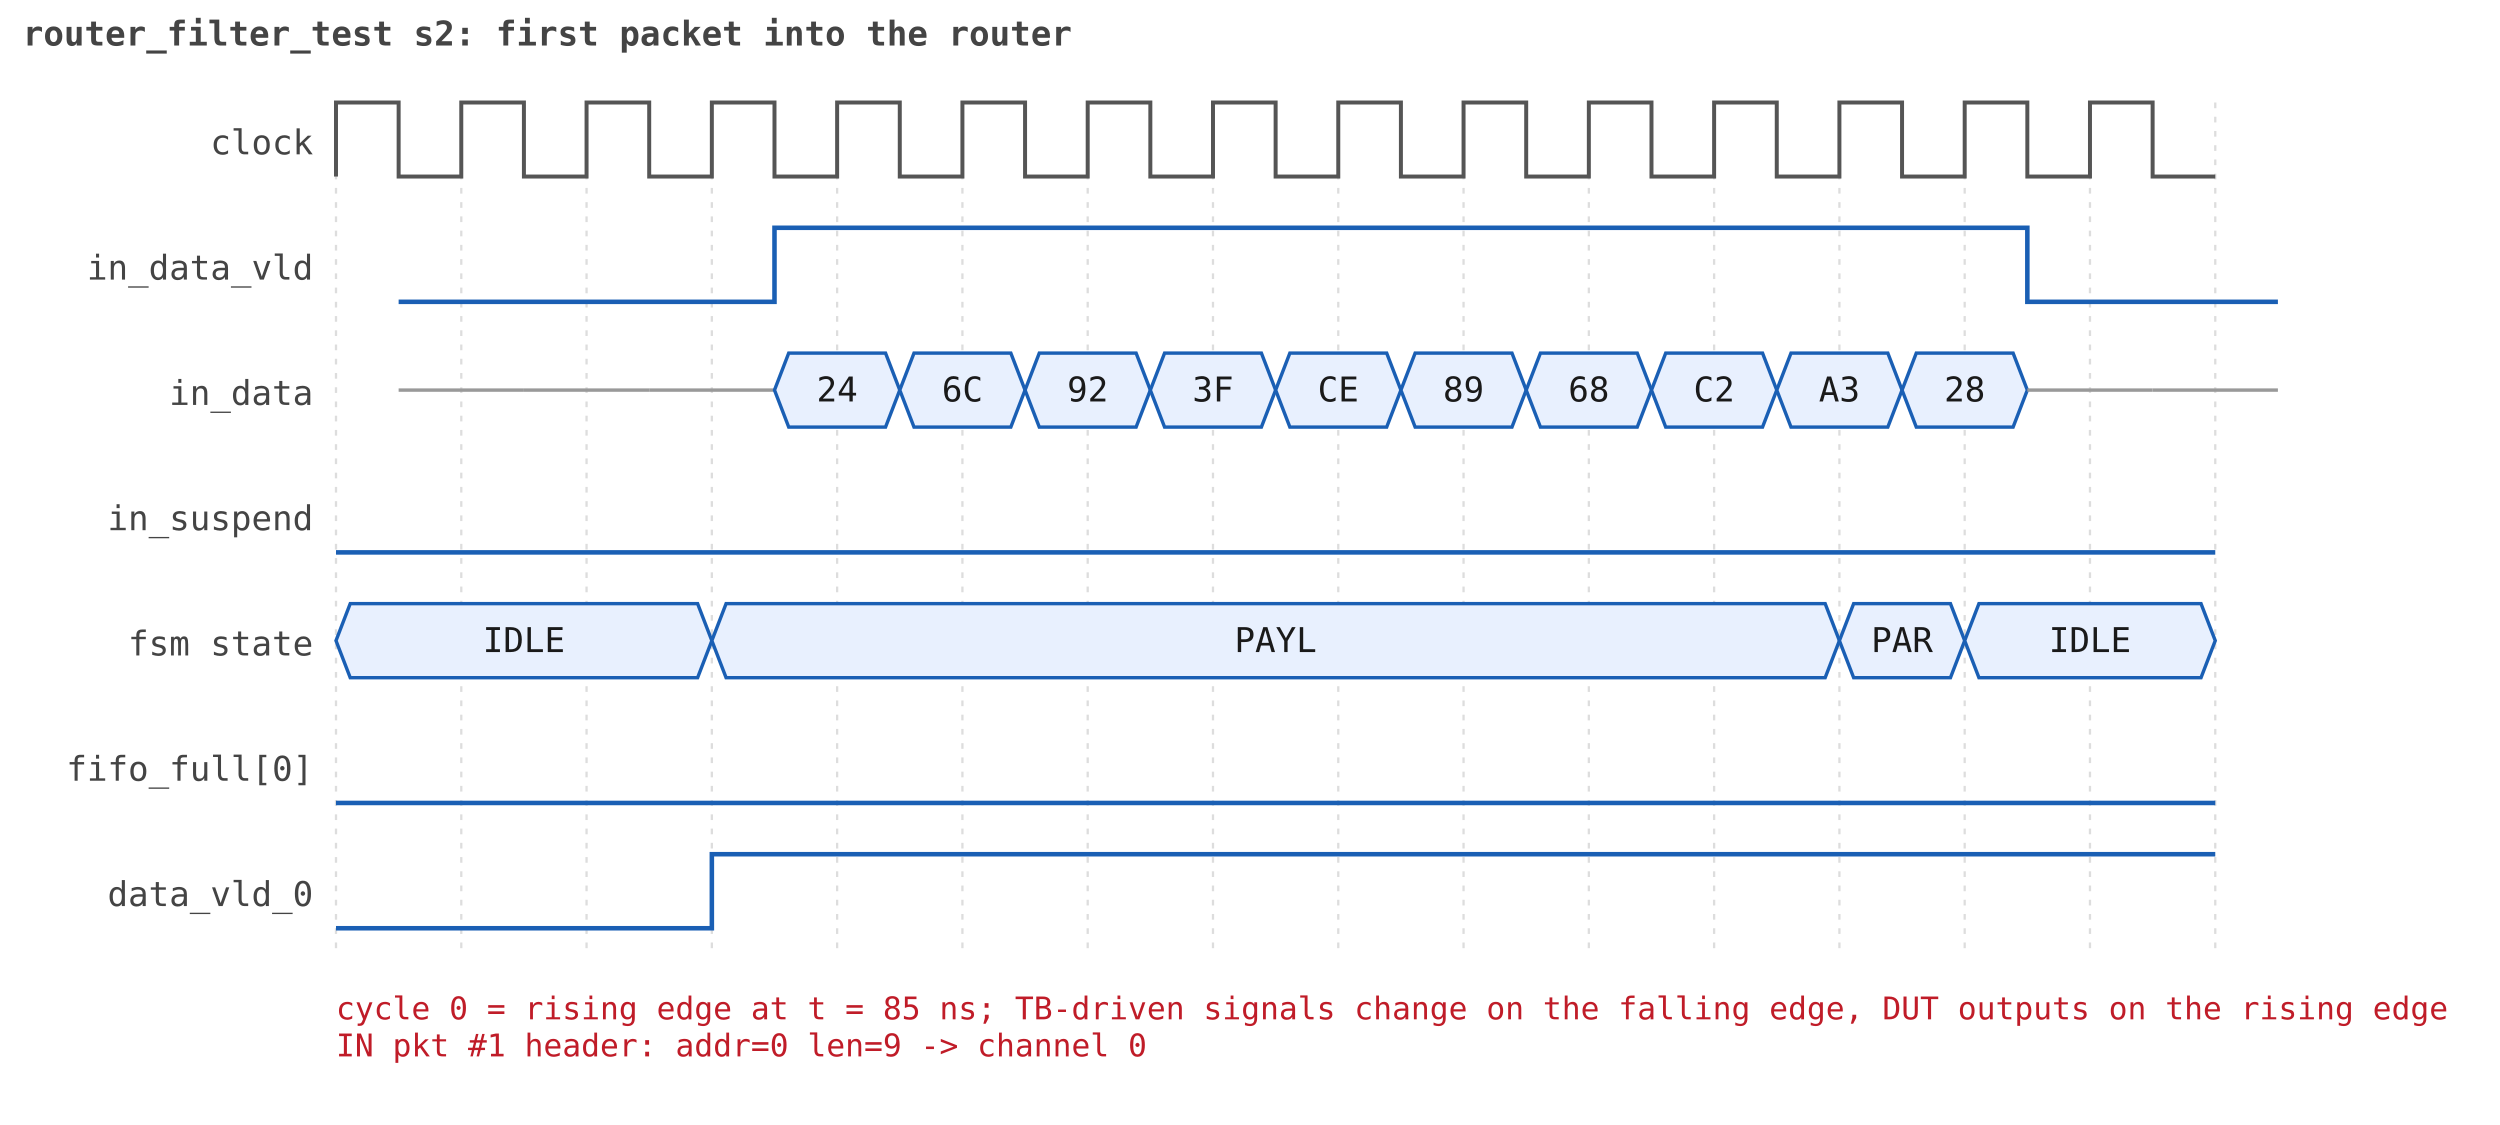
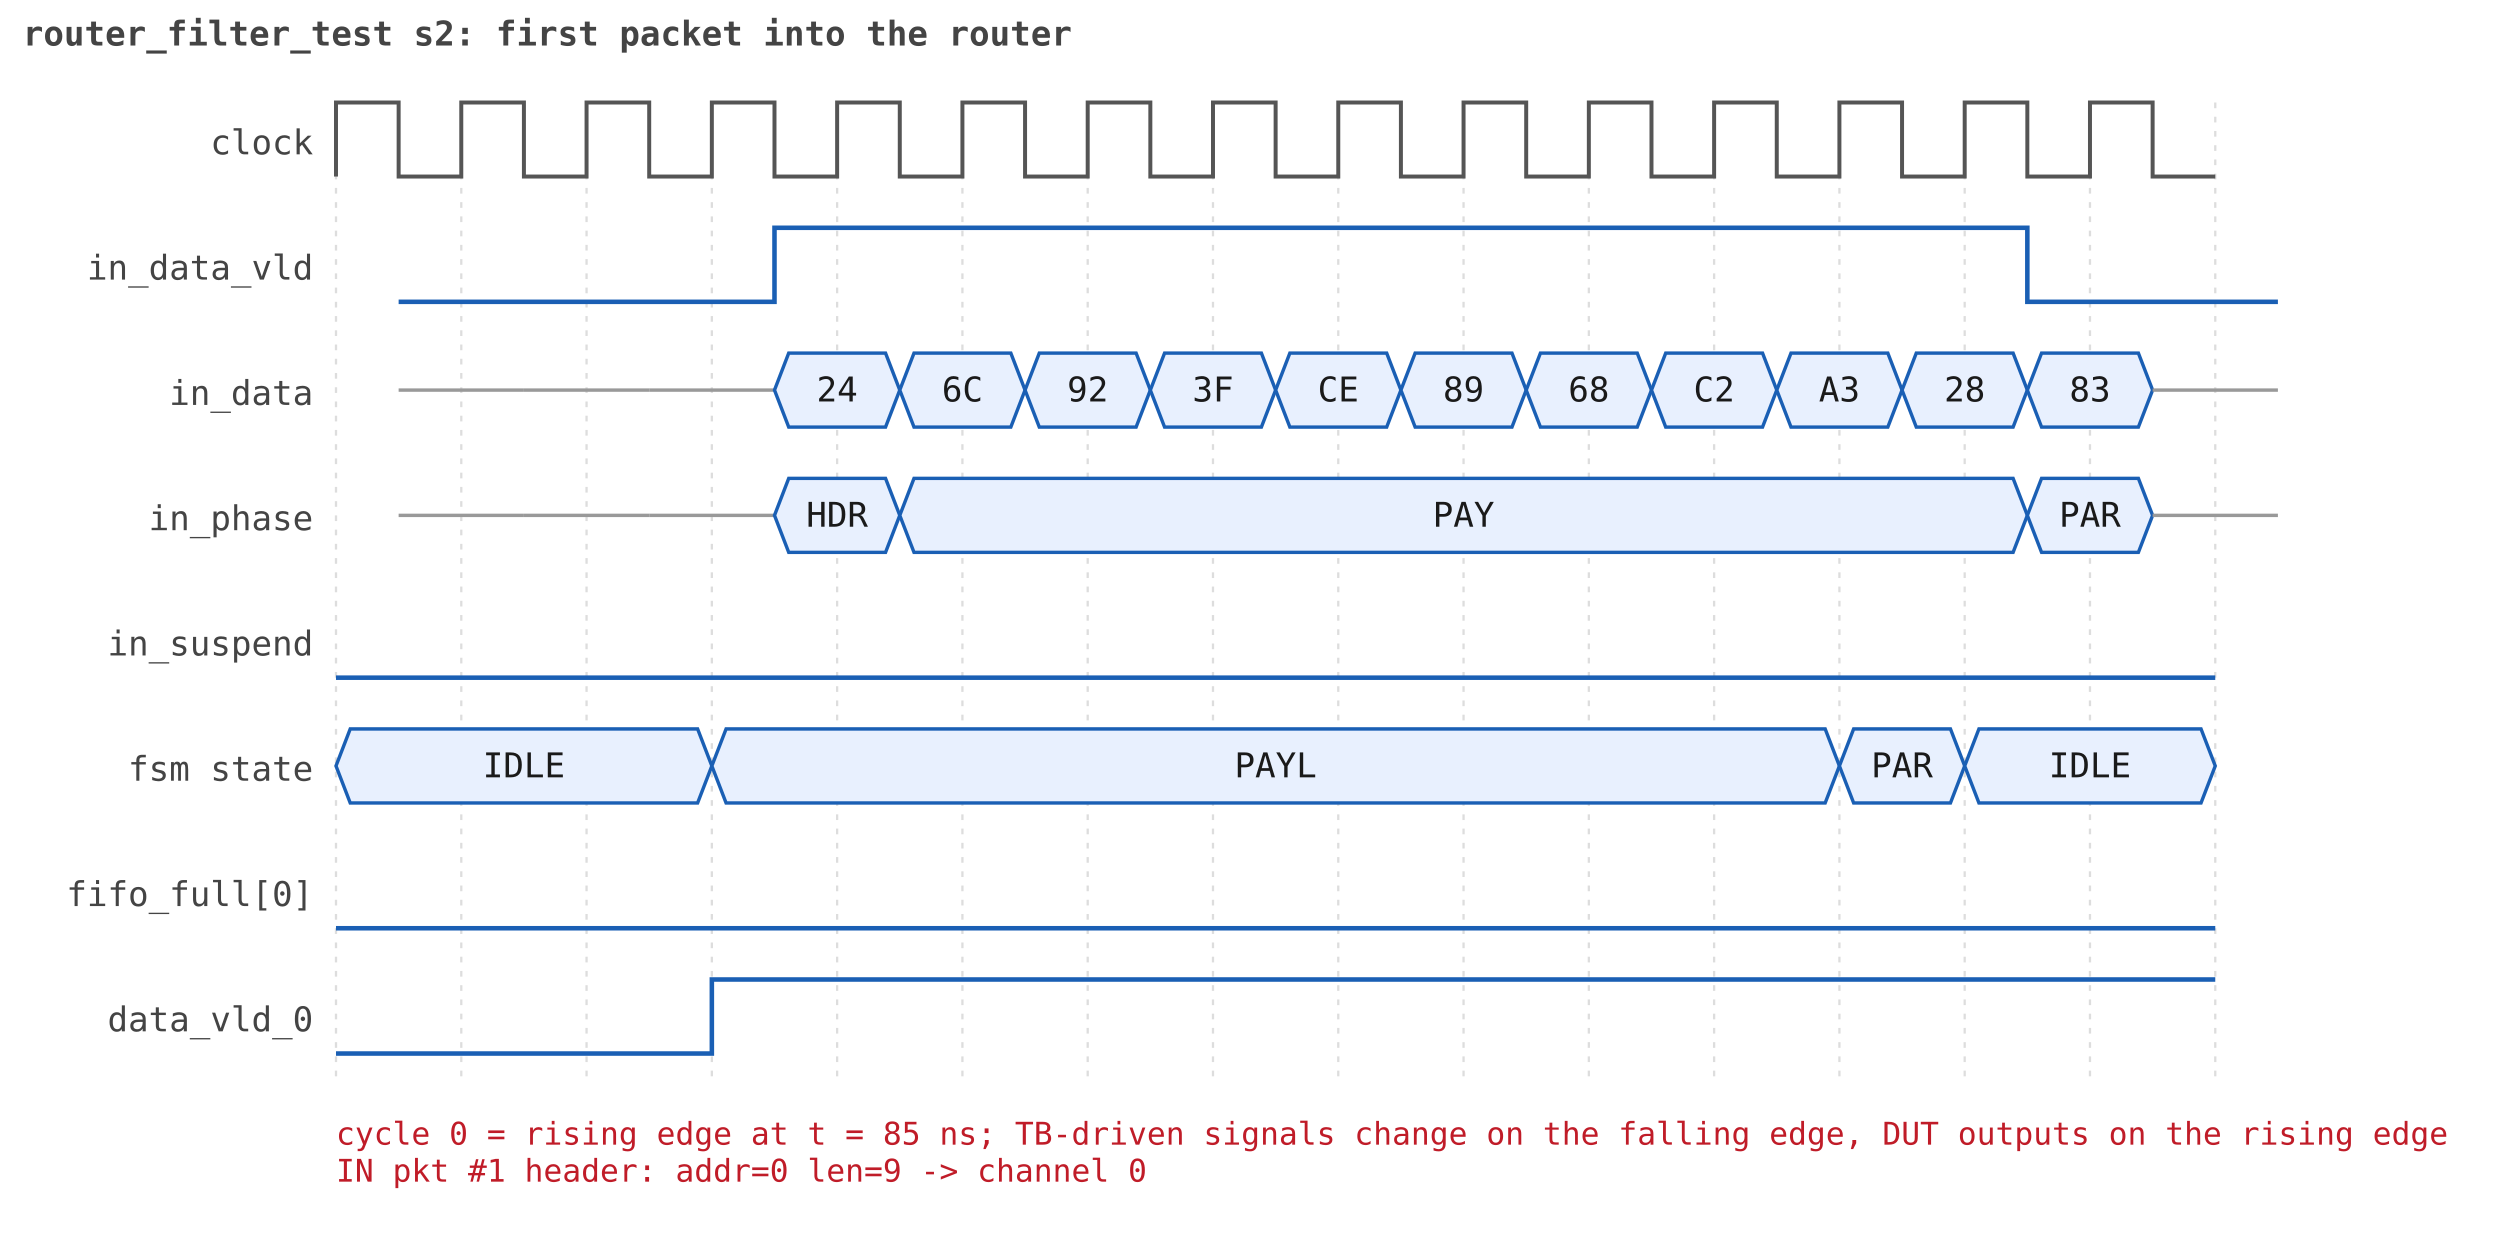
- <svg xmlns="http://www.w3.org/2000/svg" width="878" height="395" viewBox="0 0 878 395" font-family="monospace" font-size="12">
+ <svg xmlns="http://www.w3.org/2000/svg" width="878" height="439" viewBox="0 0 878 439" font-family="monospace" font-size="12">
  <style>.lbl{fill:#444}.sig{fill:none;stroke:#1a5fb4;stroke-width:1.6}.clk{fill:none;stroke:#555;stroke-width:1.4}.bus{fill:#e8f0fe;stroke:#1a5fb4;stroke-width:1.2}.idle{stroke:#999;stroke-width:1.2;stroke-dasharray:0}.z{stroke:#999;stroke-dasharray:3 3}.txt{fill:#1a1a1a;text-anchor:middle}.grid{stroke:#ddd;stroke-width:0.8;stroke-dasharray:2 3}.note{fill:#c01c28;font-size:11px}@media (prefers-color-scheme: dark){.lbl{fill:#ccc}.clk{stroke:#aaa}.txt{fill:#eee}.bus{fill:#1e2a44}.grid{stroke:#444}}</style>
  <text class="lbl" x="8" y="16" font-weight="bold">router_filter_test s2: first packet into the router</text>
-   <line class="grid" x1="118" y1="36" x2="118" y2="334" />
-   <line class="grid" x1="162" y1="36" x2="162" y2="334" />
-   <line class="grid" x1="206" y1="36" x2="206" y2="334" />
-   <line class="grid" x1="250" y1="36" x2="250" y2="334" />
-   <line class="grid" x1="294" y1="36" x2="294" y2="334" />
-   <line class="grid" x1="338" y1="36" x2="338" y2="334" />
-   <line class="grid" x1="382" y1="36" x2="382" y2="334" />
-   <line class="grid" x1="426" y1="36" x2="426" y2="334" />
-   <line class="grid" x1="470" y1="36" x2="470" y2="334" />
-   <line class="grid" x1="514" y1="36" x2="514" y2="334" />
-   <line class="grid" x1="558" y1="36" x2="558" y2="334" />
-   <line class="grid" x1="602" y1="36" x2="602" y2="334" />
-   <line class="grid" x1="646" y1="36" x2="646" y2="334" />
-   <line class="grid" x1="690" y1="36" x2="690" y2="334" />
-   <line class="grid" x1="734" y1="36" x2="734" y2="334" />
-   <line class="grid" x1="778" y1="36" x2="778" y2="334" />
+   <line class="grid" x1="118" y1="36" x2="118" y2="378" />
+   <line class="grid" x1="162" y1="36" x2="162" y2="378" />
+   <line class="grid" x1="206" y1="36" x2="206" y2="378" />
+   <line class="grid" x1="250" y1="36" x2="250" y2="378" />
+   <line class="grid" x1="294" y1="36" x2="294" y2="378" />
+   <line class="grid" x1="338" y1="36" x2="338" y2="378" />
+   <line class="grid" x1="382" y1="36" x2="382" y2="378" />
+   <line class="grid" x1="426" y1="36" x2="426" y2="378" />
+   <line class="grid" x1="470" y1="36" x2="470" y2="378" />
+   <line class="grid" x1="514" y1="36" x2="514" y2="378" />
+   <line class="grid" x1="558" y1="36" x2="558" y2="378" />
+   <line class="grid" x1="602" y1="36" x2="602" y2="378" />
+   <line class="grid" x1="646" y1="36" x2="646" y2="378" />
+   <line class="grid" x1="690" y1="36" x2="690" y2="378" />
+   <line class="grid" x1="734" y1="36" x2="734" y2="378" />
+   <line class="grid" x1="778" y1="36" x2="778" y2="378" />
  <text class="lbl" x="110" y="54.2" text-anchor="end">clock</text>
  <path class="clk" d="M118,62 L118,36 L140.0,36 L140.0,62 L162,62 L162,62 L162,36 L184.0,36 L184.0,62 L206,62 L206,62 L206,36 L228.0,36 L228.0,62 L250,62 L250,62 L250,36 L272.0,36 L272.0,62 L294,62 L294,62 L294,36 L316.0,36 L316.0,62 L338,62 L338,62 L338,36 L360.0,36 L360.0,62 L382,62 L382,62 L382,36 L404.0,36 L404.0,62 L426,62 L426,62 L426,36 L448.0,36 L448.0,62 L470,62 L470,62 L470,36 L492.0,36 L492.0,62 L514,62 L514,62 L514,36 L536.0,36 L536.0,62 L558,62 L558,62 L558,36 L580.0,36 L580.0,62 L602,62 L602,62 L602,36 L624.0,36 L624.0,62 L646,62 L646,62 L646,36 L668.0,36 L668.0,62 L690,62 L690,62 L690,36 L712.0,36 L712.0,62 L734,62 L734,62 L734,36 L756.0,36 L756.0,62 L778,62" />
  <text class="lbl" x="110" y="98.2" text-anchor="end">in_data_vld</text>
  <path class="sig" d="M140.0,106 L184.0,106 L184.0,106 L228.0,106 L228.0,106 L272.0,106 L272.0,106 L272.0,80 L316.0,80 L316.0,80 L360.0,80 L360.0,80 L404.0,80 L404.0,80 L448.0,80 L448.0,80 L492.0,80 L492.0,80 L536.0,80 L536.0,80 L580.0,80 L580.0,80 L624.0,80 L624.0,80 L668.0,80 L668.0,80 L712.0,80 L712.0,80 L712.0,106 L756.0,106 L756.0,106 L800.0,106" />
  <text class="lbl" x="110" y="142.2" text-anchor="end">in_data</text>
  <line class="idle" x1="140.0" y1="137.0" x2="184.0" y2="137.0" />
  <line class="idle" x1="184.0" y1="137.0" x2="228.0" y2="137.0" />
  <line class="idle" x1="228.0" y1="137.0" x2="272.0" y2="137.0" />
  <path class="bus" d="M272.0,137.0 L277.0,124 L311.0,124 L316.0,137.0 L311.0,150 L277.0,150 Z" />
  <text class="txt" x="294.0" y="141.0">24</text>
  <path class="bus" d="M316.0,137.0 L321.0,124 L355.0,124 L360.0,137.0 L355.0,150 L321.0,150 Z" />
  <text class="txt" x="338.0" y="141.0">6C</text>
  <path class="bus" d="M360.0,137.0 L365.0,124 L399.0,124 L404.0,137.0 L399.0,150 L365.0,150 Z" />
  <text class="txt" x="382.0" y="141.0">92</text>
  <path class="bus" d="M404.0,137.0 L409.0,124 L443.0,124 L448.0,137.0 L443.0,150 L409.0,150 Z" />
  <text class="txt" x="426.0" y="141.0">3F</text>
  <path class="bus" d="M448.0,137.0 L453.0,124 L487.0,124 L492.0,137.0 L487.0,150 L453.0,150 Z" />
  <text class="txt" x="470.0" y="141.0">CE</text>
  <path class="bus" d="M492.0,137.0 L497.0,124 L531.0,124 L536.0,137.0 L531.0,150 L497.0,150 Z" />
  <text class="txt" x="514.0" y="141.0">89</text>
  <path class="bus" d="M536.0,137.0 L541.0,124 L575.0,124 L580.0,137.0 L575.0,150 L541.0,150 Z" />
  <text class="txt" x="558.0" y="141.0">68</text>
  <path class="bus" d="M580.0,137.0 L585.0,124 L619.0,124 L624.0,137.0 L619.0,150 L585.0,150 Z" />
  <text class="txt" x="602.0" y="141.0">C2</text>
  <path class="bus" d="M624.0,137.0 L629.0,124 L663.0,124 L668.0,137.0 L663.0,150 L629.0,150 Z" />
  <text class="txt" x="646.0" y="141.0">A3</text>
  <path class="bus" d="M668.0,137.0 L673.0,124 L707.0,124 L712.0,137.0 L707.0,150 L673.0,150 Z" />
  <text class="txt" x="690.0" y="141.0">28</text>
-   <line class="idle" x1="712.0" y1="137.0" x2="756.0" y2="137.0" />
+   <path class="bus" d="M712.0,137.0 L717.0,124 L751.0,124 L756.0,137.0 L751.0,150 L717.0,150 Z" />
+   <text class="txt" x="734.0" y="141.0">83</text>
  <line class="idle" x1="756.0" y1="137.0" x2="800.0" y2="137.0" />
-   <text class="lbl" x="110" y="186.2" text-anchor="end">in_suspend</text>
-   <path class="sig" d="M118,194 L162,194 L162,194 L206,194 L206,194 L250,194 L250,194 L294,194 L294,194 L338,194 L338,194 L382,194 L382,194 L426,194 L426,194 L470,194 L470,194 L514,194 L514,194 L558,194 L558,194 L602,194 L602,194 L646,194 L646,194 L690,194 L690,194 L734,194 L734,194 L778,194" />
-   <text class="lbl" x="110" y="230.2" text-anchor="end">fsm state</text>
-   <path class="bus" d="M118,225.0 L123,212 L245,212 L250,225.0 L245,238 L123,238 Z" />
-   <text class="txt" x="184.0" y="229.0">IDLE</text>
-   <path class="bus" d="M250,225.0 L255,212 L641,212 L646,225.0 L641,238 L255,238 Z" />
-   <text class="txt" x="448.0" y="229.0">PAYL</text>
-   <path class="bus" d="M646,225.0 L651,212 L685,212 L690,225.0 L685,238 L651,238 Z" />
-   <text class="txt" x="668.0" y="229.0">PAR</text>
-   <path class="bus" d="M690,225.0 L695,212 L773,212 L778,225.0 L773,238 L695,238 Z" />
-   <text class="txt" x="734.0" y="229.0">IDLE</text>
-   <text class="lbl" x="110" y="274.2" text-anchor="end">fifo_full[0]</text>
-   <path class="sig" d="M118,282 L162,282 L162,282 L206,282 L206,282 L250,282 L250,282 L294,282 L294,282 L338,282 L338,282 L382,282 L382,282 L426,282 L426,282 L470,282 L470,282 L514,282 L514,282 L558,282 L558,282 L602,282 L602,282 L646,282 L646,282 L690,282 L690,282 L734,282 L734,282 L778,282" />
-   <text class="lbl" x="110" y="318.2" text-anchor="end">data_vld_0</text>
-   <path class="sig" d="M118,326 L162,326 L162,326 L206,326 L206,326 L250,326 L250,326 L250,300 L294,300 L294,300 L338,300 L338,300 L382,300 L382,300 L426,300 L426,300 L470,300 L470,300 L514,300 L514,300 L558,300 L558,300 L602,300 L602,300 L646,300 L646,300 L690,300 L690,300 L734,300 L734,300 L778,300" />
-   <text class="note" x="118" y="358">cycle 0 = rising edge at t = 85 ns; TB-driven signals change on the falling edge, DUT outputs on the rising edge</text>
-   <text class="note" x="118" y="371">IN  pkt #1 header: addr=0 len=9 -&gt; channel 0</text>
+   <text class="lbl" x="110" y="186.2" text-anchor="end">in_phase</text>
+   <line class="idle" x1="140.0" y1="181.0" x2="184.0" y2="181.0" />
+   <line class="idle" x1="184.0" y1="181.0" x2="228.0" y2="181.0" />
+   <line class="idle" x1="228.0" y1="181.0" x2="272.0" y2="181.0" />
+   <path class="bus" d="M272.0,181.0 L277.0,168 L311.0,168 L316.0,181.0 L311.0,194 L277.0,194 Z" />
+   <text class="txt" x="294.0" y="185.0">HDR</text>
+   <path class="bus" d="M316.0,181.0 L321.0,168 L707.0,168 L712.0,181.0 L707.0,194 L321.0,194 Z" />
+   <text class="txt" x="514.0" y="185.0">PAY</text>
+   <path class="bus" d="M712.0,181.0 L717.0,168 L751.0,168 L756.0,181.0 L751.0,194 L717.0,194 Z" />
+   <text class="txt" x="734.0" y="185.0">PAR</text>
+   <line class="idle" x1="756.0" y1="181.0" x2="800.0" y2="181.0" />
+   <text class="lbl" x="110" y="230.2" text-anchor="end">in_suspend</text>
+   <path class="sig" d="M118,238 L162,238 L162,238 L206,238 L206,238 L250,238 L250,238 L294,238 L294,238 L338,238 L338,238 L382,238 L382,238 L426,238 L426,238 L470,238 L470,238 L514,238 L514,238 L558,238 L558,238 L602,238 L602,238 L646,238 L646,238 L690,238 L690,238 L734,238 L734,238 L778,238" />
+   <text class="lbl" x="110" y="274.2" text-anchor="end">fsm state</text>
+   <path class="bus" d="M118,269.0 L123,256 L245,256 L250,269.0 L245,282 L123,282 Z" />
+   <text class="txt" x="184.0" y="273.0">IDLE</text>
+   <path class="bus" d="M250,269.0 L255,256 L641,256 L646,269.0 L641,282 L255,282 Z" />
+   <text class="txt" x="448.0" y="273.0">PAYL</text>
+   <path class="bus" d="M646,269.0 L651,256 L685,256 L690,269.0 L685,282 L651,282 Z" />
+   <text class="txt" x="668.0" y="273.0">PAR</text>
+   <path class="bus" d="M690,269.0 L695,256 L773,256 L778,269.0 L773,282 L695,282 Z" />
+   <text class="txt" x="734.0" y="273.0">IDLE</text>
+   <text class="lbl" x="110" y="318.2" text-anchor="end">fifo_full[0]</text>
+   <path class="sig" d="M118,326 L162,326 L162,326 L206,326 L206,326 L250,326 L250,326 L294,326 L294,326 L338,326 L338,326 L382,326 L382,326 L426,326 L426,326 L470,326 L470,326 L514,326 L514,326 L558,326 L558,326 L602,326 L602,326 L646,326 L646,326 L690,326 L690,326 L734,326 L734,326 L778,326" />
+   <text class="lbl" x="110" y="362.2" text-anchor="end">data_vld_0</text>
+   <path class="sig" d="M118,370 L162,370 L162,370 L206,370 L206,370 L250,370 L250,370 L250,344 L294,344 L294,344 L338,344 L338,344 L382,344 L382,344 L426,344 L426,344 L470,344 L470,344 L514,344 L514,344 L558,344 L558,344 L602,344 L602,344 L646,344 L646,344 L690,344 L690,344 L734,344 L734,344 L778,344" />
+   <text class="note" x="118" y="402">cycle 0 = rising edge at t = 85 ns; TB-driven signals change on the falling edge, DUT outputs on the rising edge</text>
+   <text class="note" x="118" y="415">IN  pkt #1 header: addr=0 len=9 -&gt; channel 0</text>
</svg>
